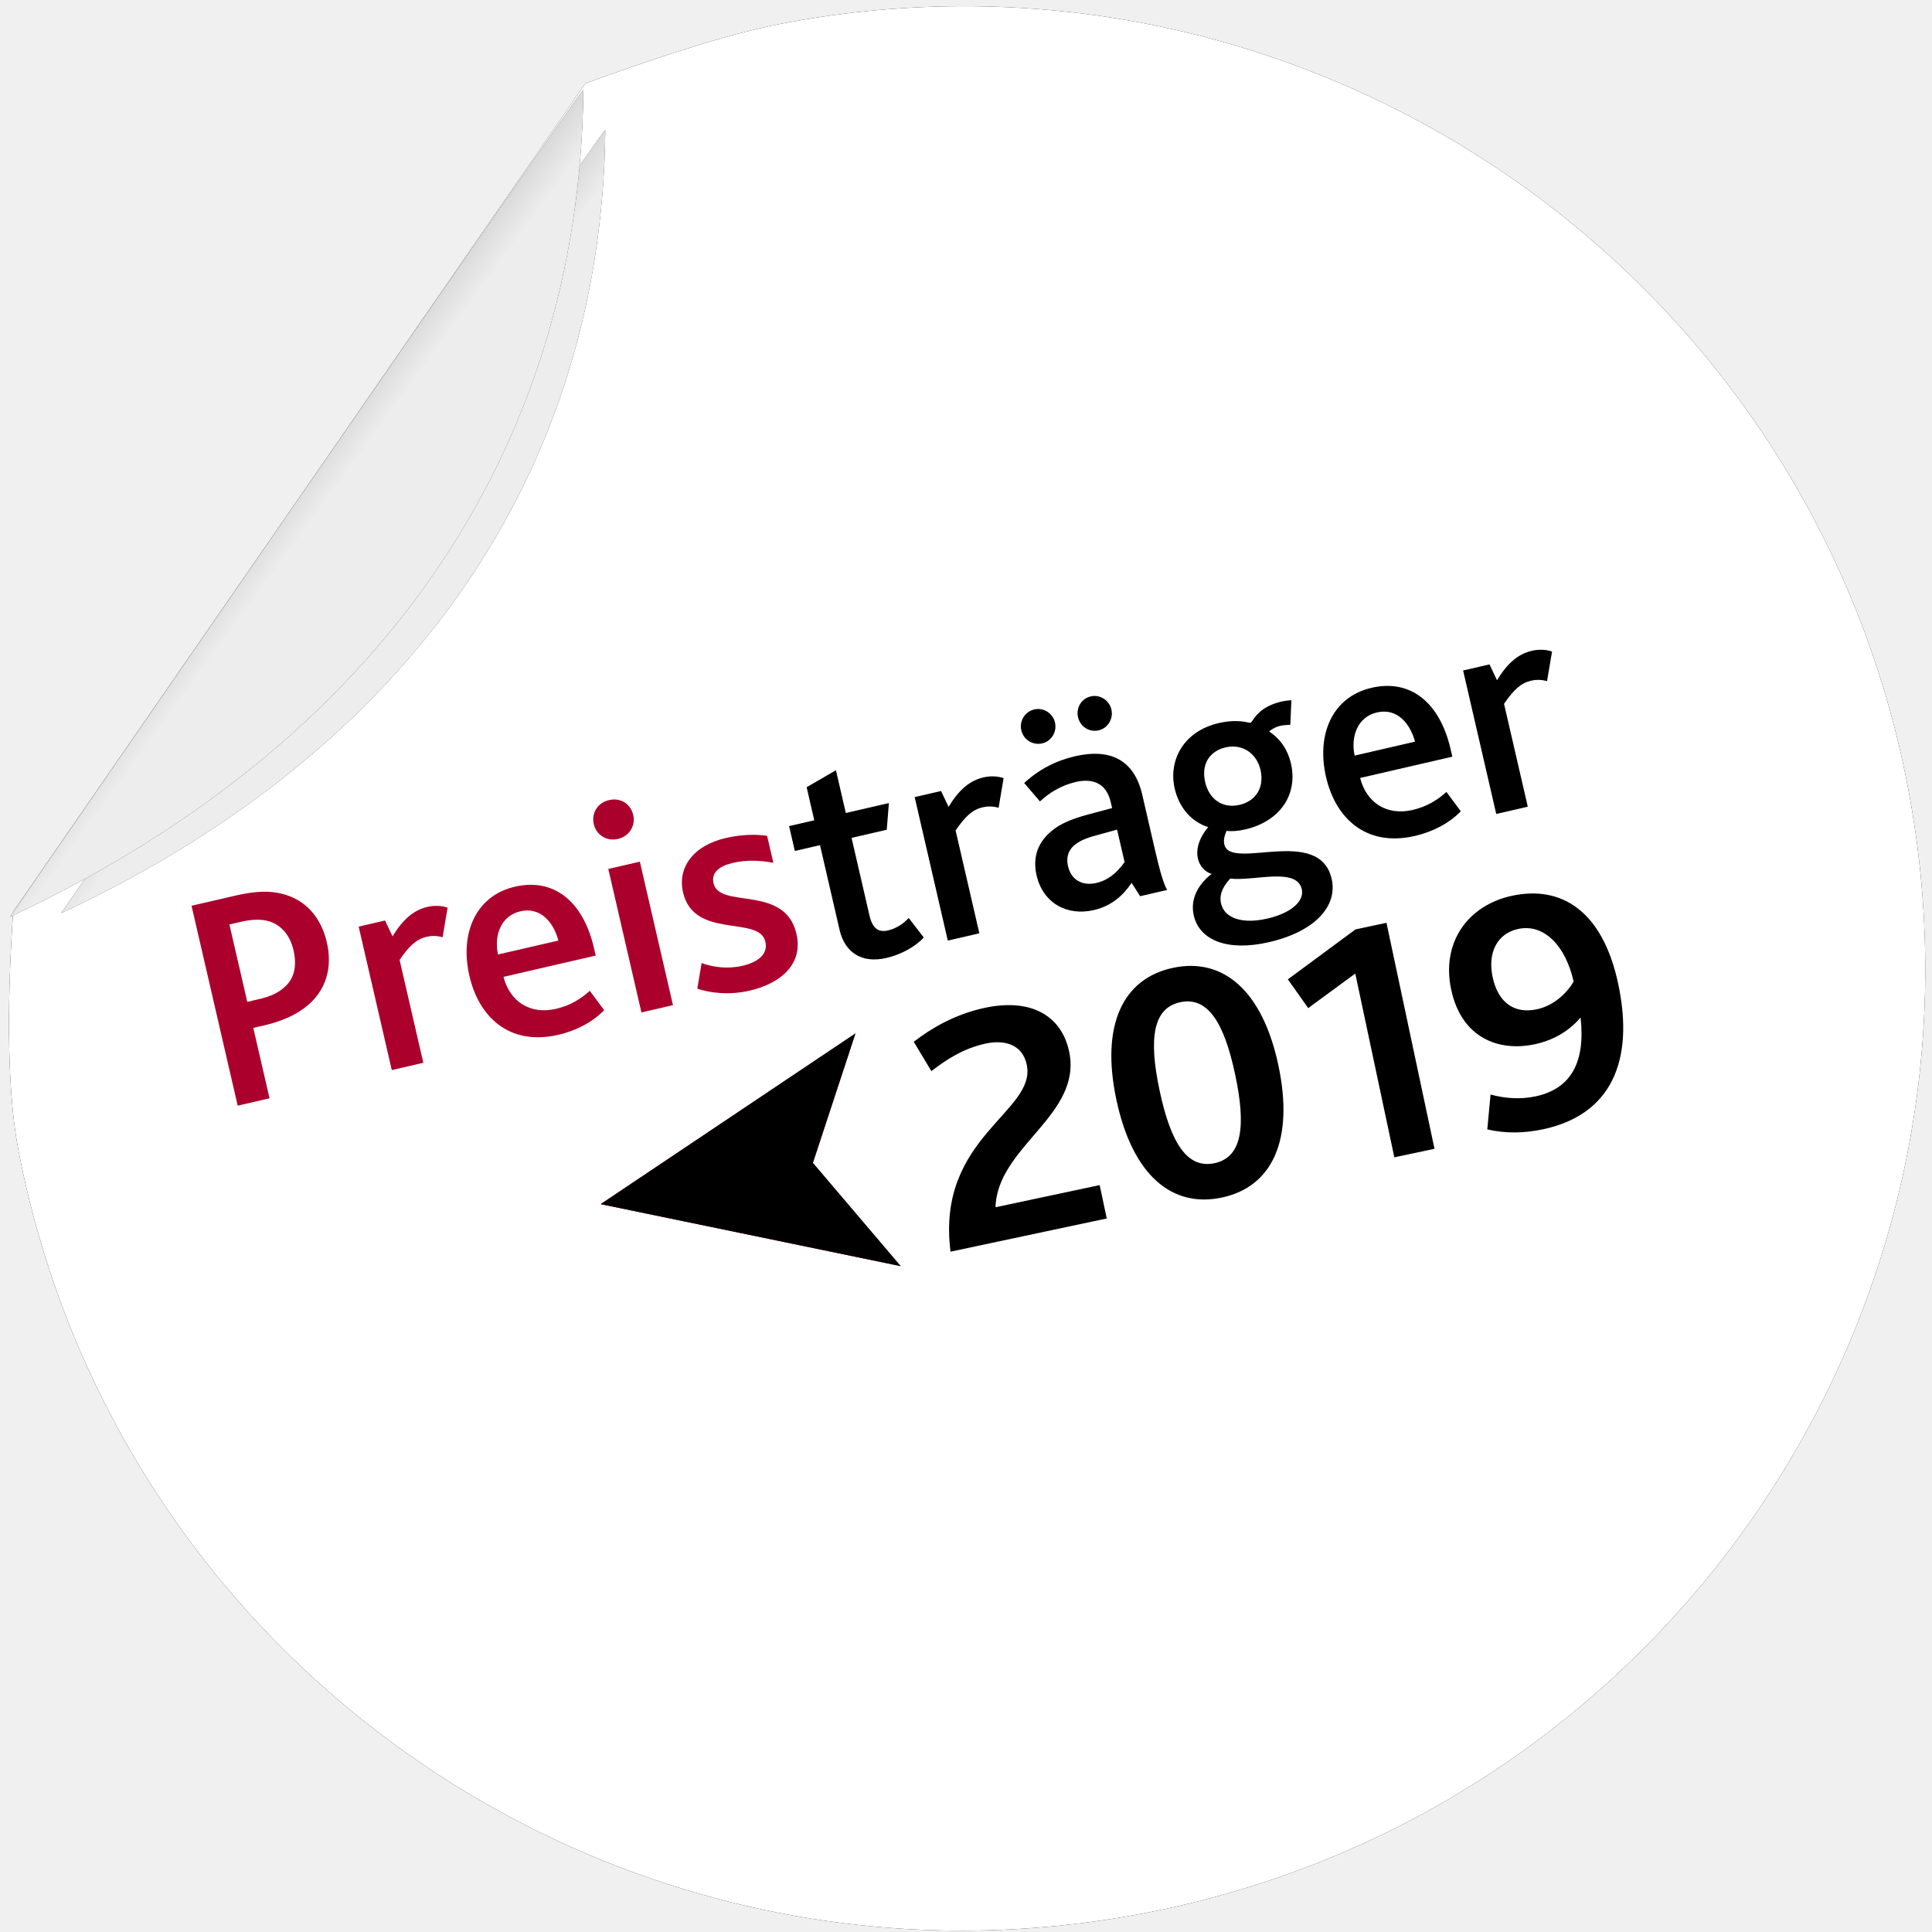
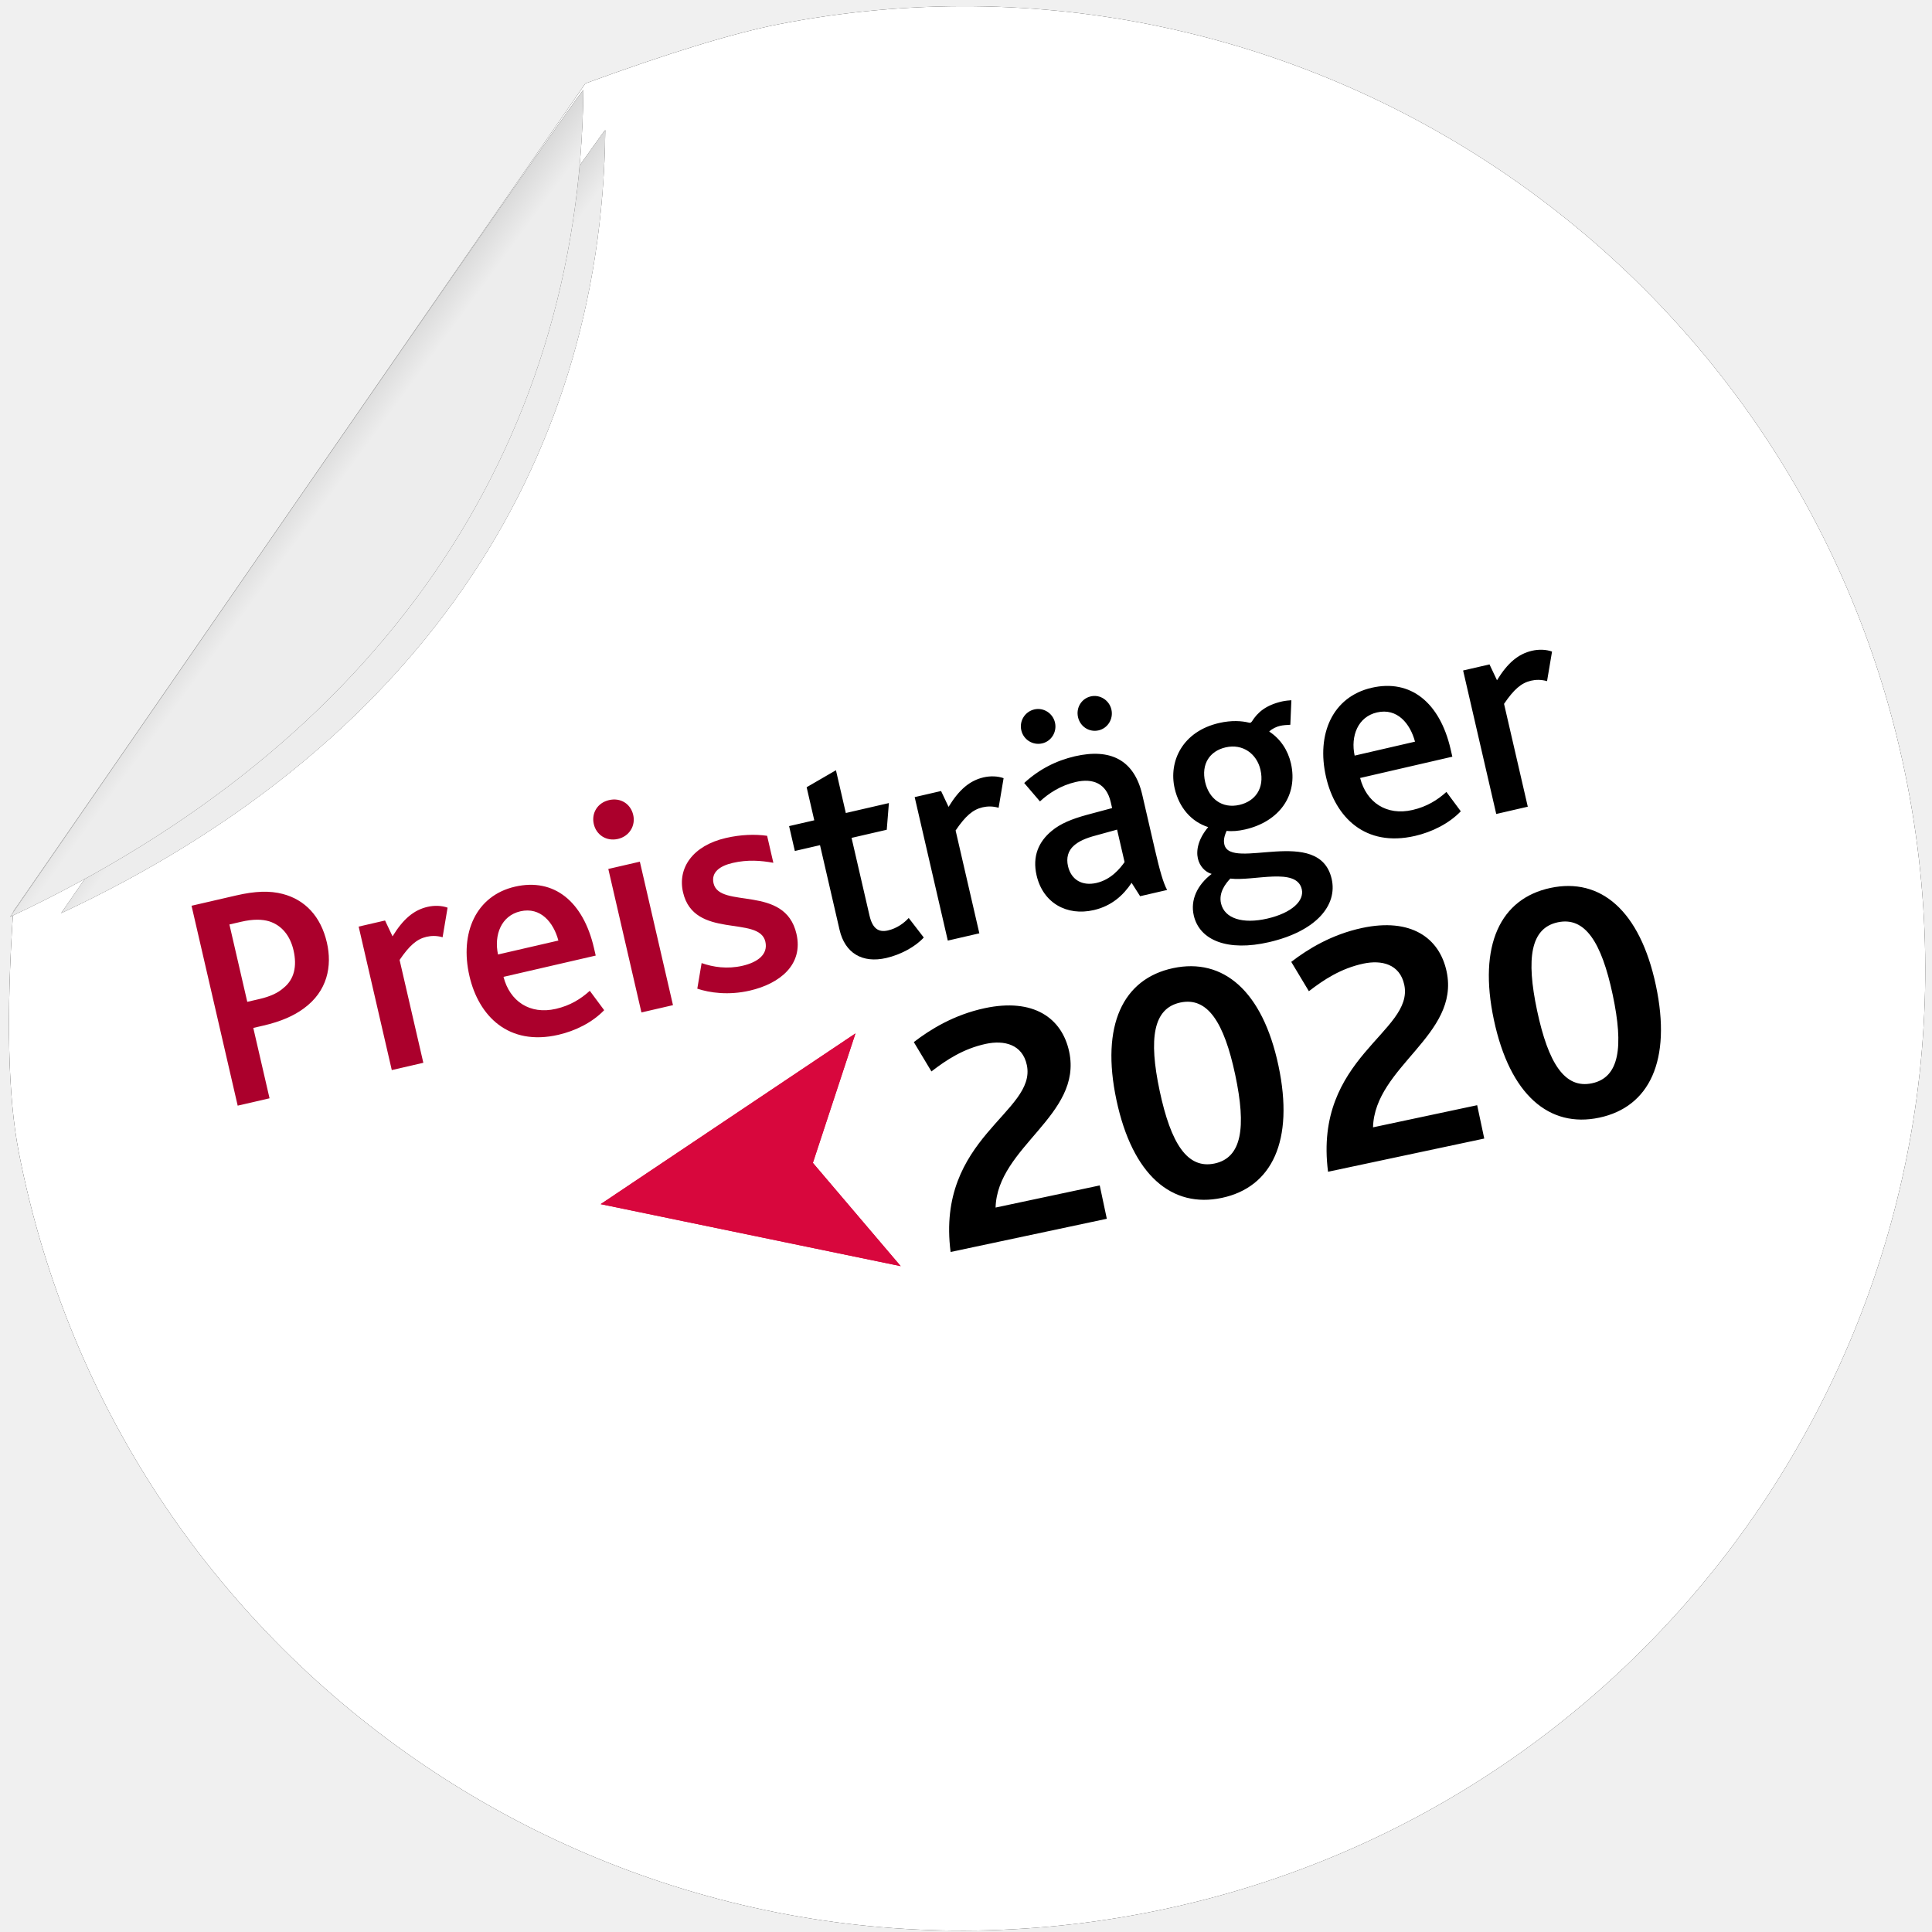
<svg xmlns="http://www.w3.org/2000/svg" width="211px" height="211px" viewBox="0 0 211 211" version="1.1">
  <defs>
    <linearGradient x1="54.455%" y1="50%" x2="32.77%" y2="28.546%" id="linearGradient-1">
      <stop stop-color="#FFFFFF" stop-opacity="0.5" offset="0%" />
      <stop stop-color="#000000" stop-opacity="0.5" offset="100%" />
    </linearGradient>
    <linearGradient x1="54.455%" y1="50%" x2="32.77%" y2="27.37%" id="linearGradient-2">
      <stop stop-color="#FFFFFF" stop-opacity="0.5" offset="0%" />
      <stop stop-color="#000000" stop-opacity="0.5" offset="100%" />
    </linearGradient>
    <linearGradient x1="54.455%" y1="50%" x2="32.77%" y2="28.488%" id="linearGradient-3">
      <stop stop-color="#FFFFFF" stop-opacity="0.5" offset="0%" />
      <stop stop-color="#000000" stop-opacity="0.5" offset="100%" />
    </linearGradient>
    <linearGradient x1="54.455%" y1="50%" x2="32.77%" y2="27.37%" id="linearGradient-4">
      <stop stop-color="#FFFFFF" stop-opacity="0.5" offset="0%" />
      <stop stop-color="#000000" stop-opacity="0.5" offset="100%" />
    </linearGradient>
  </defs>
-   <g id="Page-1" stroke="none" stroke-width="1" fill="none" fill-rule="evenodd">
-     <g id="badge_winners" transform="translate(-18, -18)">
-       <g transform="translate(123.692, 124.1074) rotate(-11) translate(-123.692, -124.1074) translate(18.19202, 18.60737)">
+   <g id="image-upload" stroke="none" stroke-width="1" fill="none" fill-rule="evenodd">
+     <g id="badge_winners" transform="translate(-18, -18)" fill-rule="nonzero">
+       <g id="Group" transform="translate(123.692, 124.1074) rotate(-11) translate(-123.692, -124.1074) translate(18.19202, 18.60737)">
        <g id="Group-7" transform="translate(0, 0)">
          <g id="Oval-4">
-             <g id="path-1-link" fill="#000000" fill-rule="nonzero">
+             <g id="path-1-link" fill="#000000">
              <path d="M105.065,210.13 C163.091,210.13 210.13,163.091 210.13,105.065 C210.13,47.039 163.091,0 105.065,0 C100.022,0 92.671,0.773 83.011,2.319 L4.405,79.189 C1.468,90.286 0,98.912 0,105.065 C0,163.091 47.039,210.13 105.065,210.13 Z" id="path-1" />
            </g>
            <g id="path-1-link" fill="#FFFFFF">
              <path d="M105.065,210.13 C163.091,210.13 210.13,163.091 210.13,105.065 C210.13,47.039 163.091,0 105.065,0 C100.022,0 92.671,0.773 83.011,2.319 L4.405,79.189 C1.468,90.286 0,98.912 0,105.065 C0,163.091 47.039,210.13 105.065,210.13 Z" id="path-1" />
            </g>
          </g>
          <g id="Oval-4-Copy" transform="translate(9, 7)">
-             <g id="path-4-link" fill="#000000" fill-rule="nonzero">
+             <g id="path-4-link" fill="#000000">
              <path d="M0.529,73.343 C41.588,63.055 67.687,37.174 75.173,0.748 C75.283,0.213 0.529,73.343 0.529,73.343 Z" id="path-4" />
            </g>
            <g id="path-4-link" fill="#DBDBDB">
              <path d="M0.529,73.343 C41.588,63.055 67.687,37.174 75.173,0.748 C75.283,0.213 0.529,73.343 0.529,73.343 Z" id="path-4" />
            </g>
            <g id="path-4-link" fill="url(#linearGradient-2)">
              <path d="M0.529,73.343 C41.588,63.055 67.687,37.174 75.173,0.748 C75.283,0.213 0.529,73.343 0.529,73.343 Z" id="path-4" />
            </g>
          </g>
          <g id="Oval-4-Copy-2" transform="translate(3, 2)">
-             <g id="path-6-link" fill="#000000" fill-rule="nonzero">
+             <g id="path-6-link" fill="#000000">
              <path d="M0.984,77.67 C44.259,66.803 71.768,39.466 79.658,0.991 C79.774,0.425 0.984,77.67 0.984,77.67 Z" id="path-6" />
            </g>
            <g id="path-6-link" fill="#DBDBDB">
              <path d="M0.984,77.67 C44.259,66.803 71.768,39.466 79.658,0.991 C79.774,0.425 0.984,77.67 0.984,77.67 Z" id="path-6" />
            </g>
            <g id="path-6-link" fill="url(#linearGradient-4)">
              <path d="M0.984,77.67 C44.259,66.803 71.768,39.466 79.658,0.991 C79.774,0.425 0.984,77.67 0.984,77.67 Z" id="path-6" />
            </g>
          </g>
        </g>
-         <path d="M97.594,134.497 C98.62,121.919 109.982,121.539 109.982,116.257 C109.982,113.939 108.12,113.065 106.106,113.065 C103.56,113.065 101.47,113.901 99.646,114.775 L98.43,111.241 C100.482,110.253 103.37,109.227 106.79,109.227 C112.186,109.227 114.808,112.001 114.808,115.801 C114.808,122.907 104.966,124.313 103.408,130.773 L115.036,130.773 L115.036,134.497 L97.594,134.497 Z M127.804,134.877 C122.218,134.877 118.76,130.431 118.76,122.033 C118.76,113.673 122.218,109.227 127.804,109.227 C133.39,109.227 136.848,113.673 136.848,122.033 C136.848,130.431 133.39,134.877 127.804,134.877 Z M127.804,131.039 C130.844,131.039 132.022,127.923 132.022,122.033 C132.022,116.181 130.844,113.065 127.804,113.065 C124.764,113.065 123.586,116.181 123.586,122.033 C123.586,127.923 124.764,131.039 127.804,131.039 Z M147.146,134.497 L147.146,113.977 L141.332,116.599 L139.812,113.065 L148.172,109.265 L151.63,109.265 L151.63,134.497 L147.146,134.497 Z M163.676,134.877 C161.586,134.877 159.572,134.497 157.71,133.623 L158.85,129.975 C160.256,130.697 161.89,131.191 163.6,131.191 C167.514,131.191 169.718,128.759 170.212,123.819 L170.174,123.819 C168.692,124.959 166.83,125.605 164.702,125.605 C160.712,125.605 157.026,123.287 157.026,117.853 C157.026,112.647 160.674,109.227 165.69,109.227 C171.124,109.227 175,112.837 175,121.045 C175,129.747 171.2,134.877 163.676,134.877 Z M165.728,121.919 C167.59,121.919 169.3,120.893 170.288,119.791 C170.25,115.763 168.426,112.913 165.576,112.913 C163.22,112.913 161.738,114.737 161.738,117.473 C161.738,120.285 163.182,121.919 165.728,121.919 Z" id="2019" fill="#000000" fill-rule="nonzero" transform="translate(136.2967, 122.052) rotate(-1) translate(-136.2967, -122.052) " />
-         <path d="M96.767,101.109 C98.365,101.109 100.133,100.632 101.255,99.85 L100.133,97.402 C99.487,97.844 98.603,98.218 97.617,98.218 C96.563,98.218 96.019,97.64 96.019,96.178 L96.019,87.474 L99.963,87.474 L100.847,84.686 L96.019,84.686 L96.019,79.892 L92.483,80.98 L92.483,84.686 L89.661,84.686 L89.661,87.474 L92.483,87.474 L92.483,96.96 C92.483,99.578 94.081,101.109 96.767,101.109 Z M103.737,100.769 L107.273,100.769 L107.273,89.242 C108.667,87.95 109.619,87.44 110.707,87.44 C111.217,87.44 111.795,87.542 112.407,87.882 L113.665,84.856 C113.087,84.482 112.305,84.278 111.557,84.278 C110.027,84.278 108.667,84.958 107.103,86.556 L106.695,84.686 L103.737,84.686 L103.737,100.769 Z M125.293,100.769 L124.715,99.136 C123.525,100.258 122.029,101.109 120.023,101.109 C116.997,101.109 114.787,99.102 114.787,96.008 C114.787,93.866 115.841,92.472 117.473,91.656 C118.595,91.078 119.955,90.874 121.587,90.806 L124.477,90.704 L124.477,90.024 C124.477,87.916 123.151,87.032 121.247,87.032 C119.547,87.032 118.085,87.576 116.963,88.222 L115.739,85.876 C117.643,84.788 119.683,84.278 121.791,84.278 C125.769,84.278 128.013,86.114 128.013,90.024 L128.013,96.212 C128.013,98.524 128.081,99.918 128.319,100.769 L125.293,100.769 Z M124.477,93.118 L122.063,93.22 C120.907,93.254 120.091,93.424 119.479,93.764 C118.731,94.172 118.357,94.886 118.357,95.804 C118.357,97.334 119.377,98.286 120.975,98.286 C122.607,98.286 123.831,97.334 124.477,96.756 L124.477,93.118 Z M118.629,82.102 C119.649,82.102 120.499,81.252 120.499,80.198 C120.499,79.144 119.649,78.294 118.629,78.294 C117.575,78.294 116.725,79.144 116.725,80.198 C116.725,81.252 117.575,82.102 118.629,82.102 Z M124.953,82.102 C125.973,82.102 126.823,81.252 126.823,80.198 C126.823,79.144 125.973,78.294 124.953,78.294 C123.899,78.294 123.083,79.144 123.083,80.198 C123.083,81.252 123.899,82.102 124.953,82.102 Z M137.873,108.826 C133.283,108.826 130.529,106.957 130.529,104.135 C130.529,102.4 131.651,100.972 133.453,100.156 C132.773,99.782 132.365,99 132.365,98.184 C132.365,97.266 132.875,96.11 134.235,95.09 C132.569,94.104 131.617,92.302 131.617,90.16 C131.617,87.1 133.861,84.278 137.941,84.278 C139.369,84.278 140.423,84.618 141.103,84.958 C141.273,85.06 141.341,85.026 141.477,84.924 C142.327,84.074 143.381,83.53 145.183,83.53 C145.557,83.53 145.999,83.598 146.203,83.632 L145.489,86.216 C145.115,86.148 144.707,86.08 144.367,86.08 C143.993,86.08 143.449,86.182 143.075,86.42 C144.095,87.474 144.605,88.868 144.605,90.33 C144.605,93.9 141.953,96.246 138.111,96.246 C137.363,96.246 136.649,96.144 136.105,95.94 C135.663,96.518 135.527,96.926 135.527,97.334 C135.527,100.326 146.101,97.606 146.101,103.624 C146.101,106.582 143.177,108.826 137.873,108.826 Z M138.281,106.276 C141.035,106.276 142.667,105.29 142.667,103.999 C142.667,101.483 137.771,101.993 135.323,101.109 C134.711,101.516 133.725,102.299 133.725,103.522 C133.725,105.222 135.527,106.276 138.281,106.276 Z M138.111,93.492 C139.845,93.492 141.205,92.37 141.205,90.262 C141.205,88.494 139.981,87.032 138.043,87.032 C136.275,87.032 135.017,88.188 135.017,90.228 C135.017,92.064 136.139,93.492 138.111,93.492 Z M156.029,101.109 C150.419,101.109 148.005,97.13 148.005,92.676 C148.005,87.814 150.691,84.278 155.043,84.278 C159.429,84.278 161.945,87.542 161.945,92.744 L161.945,93.594 L151.609,93.594 C151.677,96.348 153.479,98.286 156.403,98.286 C158.001,98.286 159.293,97.844 160.449,97.198 L161.503,99.612 C159.939,100.632 157.933,101.109 156.029,101.109 Z M151.575,91.078 L158.341,91.078 C158.273,89.038 157.287,87.032 155.009,87.032 C152.867,87.032 151.609,88.902 151.575,91.078 Z M165.209,100.769 L168.745,100.769 L168.745,89.242 C170.139,87.95 171.091,87.44 172.179,87.44 C172.689,87.44 173.267,87.542 173.879,87.882 L175.137,84.856 C174.559,84.482 173.777,84.278 173.029,84.278 C171.499,84.278 170.139,84.958 168.575,86.556 L168.167,84.686 L165.209,84.686 L165.209,100.769 Z" id="träger" fill="#000000" fill-rule="nonzero" transform="translate(132.3986, 93.5605) rotate(-2) translate(-132.3986, -93.5605) " />
-         <path d="M24.016,103.557 L24.016,81.151 L29.014,81.151 C31.156,81.151 32.72,81.457 34.012,82.137 C36.222,83.293 37.514,85.435 37.514,88.393 C37.514,91.011 36.392,93.595 33.4,94.853 C32.21,95.363 30.714,95.669 28.708,95.669 L27.586,95.669 L27.586,103.557 L24.016,103.557 Z M27.586,92.745 L28.946,92.745 C30.17,92.745 31.088,92.541 31.768,92.167 C33.128,91.521 33.774,90.195 33.774,88.393 C33.774,86.795 33.162,85.469 31.904,84.721 C31.19,84.313 30.238,84.075 28.912,84.075 L27.586,84.075 L27.586,92.745 Z M41.288,103.557 L44.824,103.557 L44.824,92.031 C46.218,90.739 47.17,90.229 48.258,90.229 C48.768,90.229 49.346,90.331 49.958,90.671 L51.216,87.645 C50.638,87.271 49.856,87.067 49.108,87.067 C47.578,87.067 46.218,87.747 44.654,89.345 L44.246,87.475 L41.288,87.475 L41.288,103.557 Z M59.886,103.897 C54.276,103.897 51.862,99.919 51.862,95.465 C51.862,90.603 54.548,87.067 58.9,87.067 C63.286,87.067 65.802,90.331 65.802,95.533 L65.802,96.383 L55.466,96.383 C55.534,99.137 57.336,101.075 60.26,101.075 C61.858,101.075 63.15,100.633 64.306,99.987 L65.36,102.401 C63.796,103.421 61.79,103.897 59.886,103.897 Z M55.432,93.867 L62.198,93.867 C62.13,91.827 61.144,89.821 58.866,89.821 C56.724,89.821 55.466,91.691 55.432,93.867 Z M69.27,103.557 L72.806,103.557 L72.806,87.475 L69.27,87.475 L69.27,103.557 Z M71.038,84.517 C72.296,84.517 73.248,83.565 73.248,82.341 C73.248,81.083 72.33,80.165 71.038,80.165 C69.746,80.165 68.828,81.117 68.828,82.341 C68.828,83.565 69.746,84.517 71.038,84.517 Z M75.798,102.401 C77.022,103.149 78.96,103.897 81.34,103.897 C84.74,103.897 87.698,102.435 87.698,99.001 C87.698,93.425 80.116,94.513 80.116,91.589 C80.116,90.331 81.238,89.889 82.666,89.889 C84.332,89.889 85.726,90.331 86.984,90.875 L86.984,87.849 C85.76,87.373 84.23,87.067 82.53,87.067 C78.824,87.067 76.648,89.073 76.648,91.793 C76.648,97.131 84.196,96.077 84.196,99.069 C84.196,100.497 82.87,101.075 81.17,101.075 C79.47,101.075 78.008,100.497 76.886,99.783 L75.798,102.401 Z" id="Preis" fill="#AB002C" fill-rule="nonzero" transform="translate(55.85686, 92.03075) rotate(-2) translate(-55.85686, -92.03075) " />
-         <g id="Path-2" transform="translate(61, 109)">
-           <g id="path-8-link" fill="#D8073D">
+         <path d="M115.036,134.497 L115.036,130.773 L103.408,130.773 C104.966,124.313 114.808,122.907 114.808,115.801 C114.808,112.001 112.186,109.227 106.79,109.227 C103.37,109.227 100.482,110.253 98.43,111.241 L99.646,114.775 C101.47,113.901 103.56,113.065 106.106,113.065 C108.12,113.065 109.982,113.939 109.982,116.257 C109.982,121.539 98.62,121.919 97.594,134.497 L115.036,134.497 Z M127.804,134.877 C133.39,134.877 136.848,130.431 136.848,122.033 C136.848,113.673 133.39,109.227 127.804,109.227 C122.218,109.227 118.76,113.673 118.76,122.033 C118.76,130.431 122.218,134.877 127.804,134.877 Z M127.804,131.039 C124.764,131.039 123.586,127.923 123.586,122.033 C123.586,116.181 124.764,113.065 127.804,113.065 C130.844,113.065 132.022,116.181 132.022,122.033 C132.022,127.923 130.844,131.039 127.804,131.039 Z M157.178,134.497 L157.178,130.773 L145.55,130.773 C147.108,124.313 156.95,122.907 156.95,115.801 C156.95,112.001 154.328,109.227 148.932,109.227 C145.512,109.227 142.624,110.253 140.572,111.241 L141.788,114.775 C143.612,113.901 145.702,113.065 148.248,113.065 C150.262,113.065 152.124,113.939 152.124,116.257 C152.124,121.539 140.762,121.919 139.736,134.497 L157.178,134.497 Z M169.946,134.877 C175.532,134.877 178.99,130.431 178.99,122.033 C178.99,113.673 175.532,109.227 169.946,109.227 C164.36,109.227 160.902,113.673 160.902,122.033 C160.902,130.431 164.36,134.877 169.946,134.877 Z M169.946,131.039 C166.906,131.039 165.728,127.923 165.728,122.033 C165.728,116.181 166.906,113.065 169.946,113.065 C172.986,113.065 174.164,116.181 174.164,122.033 C174.164,127.923 172.986,131.039 169.946,131.039 Z" id="2020" fill="#000000" transform="translate(138.2917, 122.052) rotate(-1) translate(-138.2917, -122.052) " />
+         <path d="M96.767,101.109 C98.365,101.109 100.133,100.632 101.255,99.85 L100.133,97.402 C99.487,97.844 98.603,98.218 97.617,98.218 C96.563,98.218 96.019,97.64 96.019,96.178 L96.019,87.474 L99.963,87.474 L100.847,84.686 L96.019,84.686 L96.019,79.892 L92.483,80.98 L92.483,84.686 L89.661,84.686 L89.661,87.474 L92.483,87.474 L92.483,96.96 C92.483,99.578 94.081,101.109 96.767,101.109 Z M103.737,100.769 L107.273,100.769 L107.273,89.242 C108.667,87.95 109.619,87.44 110.707,87.44 C111.217,87.44 111.795,87.542 112.407,87.882 L113.665,84.856 C113.087,84.482 112.305,84.278 111.557,84.278 C110.027,84.278 108.667,84.958 107.103,86.556 L106.695,84.686 L103.737,84.686 L103.737,100.769 Z M125.293,100.769 L124.715,99.136 C123.525,100.258 122.029,101.109 120.023,101.109 C116.997,101.109 114.787,99.102 114.787,96.008 C114.787,93.866 115.841,92.472 117.473,91.656 C118.595,91.078 119.955,90.874 121.587,90.806 L124.477,90.704 L124.477,90.024 C124.477,87.916 123.151,87.032 121.247,87.032 C119.547,87.032 118.085,87.576 116.963,88.222 L115.739,85.876 C117.643,84.788 119.683,84.278 121.791,84.278 C125.769,84.278 128.013,86.114 128.013,90.024 L128.013,96.212 C128.013,98.524 128.081,99.918 128.319,100.769 L125.293,100.769 Z M124.477,93.118 L122.063,93.22 C120.907,93.254 120.091,93.424 119.479,93.764 C118.731,94.172 118.357,94.886 118.357,95.804 C118.357,97.334 119.377,98.286 120.975,98.286 C122.607,98.286 123.831,97.334 124.477,96.756 L124.477,93.118 Z M118.629,82.102 C119.649,82.102 120.499,81.252 120.499,80.198 C120.499,79.144 119.649,78.294 118.629,78.294 C117.575,78.294 116.725,79.144 116.725,80.198 C116.725,81.252 117.575,82.102 118.629,82.102 Z M124.953,82.102 C125.973,82.102 126.823,81.252 126.823,80.198 C126.823,79.144 125.973,78.294 124.953,78.294 C123.899,78.294 123.083,79.144 123.083,80.198 C123.083,81.252 123.899,82.102 124.953,82.102 Z M137.873,108.826 C133.283,108.826 130.529,106.957 130.529,104.135 C130.529,102.4 131.651,100.972 133.453,100.156 C132.773,99.782 132.365,99 132.365,98.184 C132.365,97.266 132.875,96.11 134.235,95.09 C132.569,94.104 131.617,92.302 131.617,90.16 C131.617,87.1 133.861,84.278 137.941,84.278 C139.369,84.278 140.423,84.618 141.103,84.958 C141.273,85.06 141.341,85.026 141.477,84.924 C142.327,84.074 143.381,83.53 145.183,83.53 C145.557,83.53 145.999,83.598 146.203,83.632 L145.489,86.216 C145.115,86.148 144.707,86.08 144.367,86.08 C143.993,86.08 143.449,86.182 143.075,86.42 C144.095,87.474 144.605,88.868 144.605,90.33 C144.605,93.9 141.953,96.246 138.111,96.246 C137.363,96.246 136.649,96.144 136.105,95.94 C135.663,96.518 135.527,96.926 135.527,97.334 C135.527,100.326 146.101,97.606 146.101,103.624 C146.101,106.582 143.177,108.826 137.873,108.826 Z M138.281,106.276 C141.035,106.276 142.667,105.29 142.667,103.999 C142.667,101.483 137.771,101.993 135.323,101.109 C134.711,101.516 133.725,102.299 133.725,103.522 C133.725,105.222 135.527,106.276 138.281,106.276 Z M138.111,93.492 C139.845,93.492 141.205,92.37 141.205,90.262 C141.205,88.494 139.981,87.032 138.043,87.032 C136.275,87.032 135.017,88.188 135.017,90.228 C135.017,92.064 136.139,93.492 138.111,93.492 Z M156.029,101.109 C150.419,101.109 148.005,97.13 148.005,92.676 C148.005,87.814 150.691,84.278 155.043,84.278 C159.429,84.278 161.945,87.542 161.945,92.744 L161.945,93.594 L151.609,93.594 C151.677,96.348 153.479,98.286 156.403,98.286 C158.001,98.286 159.293,97.844 160.449,97.198 L161.503,99.612 C159.939,100.632 157.933,101.109 156.029,101.109 Z M151.575,91.078 L158.341,91.078 C158.273,89.038 157.287,87.032 155.009,87.032 C152.867,87.032 151.609,88.902 151.575,91.078 Z M165.209,100.769 L168.745,100.769 L168.745,89.242 C170.139,87.95 171.091,87.44 172.179,87.44 C172.689,87.44 173.267,87.542 173.879,87.882 L175.137,84.856 C174.559,84.482 173.777,84.278 173.029,84.278 C171.499,84.278 170.139,84.958 168.575,86.556 L168.167,84.686 L165.209,84.686 L165.209,100.769 Z" id="träger" fill="#000000" transform="translate(132.3986, 93.5605) rotate(-2) translate(-132.3986, -93.5605) " />
+         <path d="M24.016,103.557 L24.016,81.151 L29.014,81.151 C31.156,81.151 32.72,81.457 34.012,82.137 C36.222,83.293 37.514,85.435 37.514,88.393 C37.514,91.011 36.392,93.595 33.4,94.853 C32.21,95.363 30.714,95.669 28.708,95.669 L27.586,95.669 L27.586,103.557 L24.016,103.557 Z M27.586,92.745 L28.946,92.745 C30.17,92.745 31.088,92.541 31.768,92.167 C33.128,91.521 33.774,90.195 33.774,88.393 C33.774,86.795 33.162,85.469 31.904,84.721 C31.19,84.313 30.238,84.075 28.912,84.075 L27.586,84.075 L27.586,92.745 Z M41.288,103.557 L44.824,103.557 L44.824,92.031 C46.218,90.739 47.17,90.229 48.258,90.229 C48.768,90.229 49.346,90.331 49.958,90.671 L51.216,87.645 C50.638,87.271 49.856,87.067 49.108,87.067 C47.578,87.067 46.218,87.747 44.654,89.345 L44.246,87.475 L41.288,87.475 L41.288,103.557 Z M59.886,103.897 C54.276,103.897 51.862,99.919 51.862,95.465 C51.862,90.603 54.548,87.067 58.9,87.067 C63.286,87.067 65.802,90.331 65.802,95.533 L65.802,96.383 L55.466,96.383 C55.534,99.137 57.336,101.075 60.26,101.075 C61.858,101.075 63.15,100.633 64.306,99.987 L65.36,102.401 C63.796,103.421 61.79,103.897 59.886,103.897 Z M55.432,93.867 L62.198,93.867 C62.13,91.827 61.144,89.821 58.866,89.821 C56.724,89.821 55.466,91.691 55.432,93.867 Z M69.27,103.557 L72.806,103.557 L72.806,87.475 L69.27,87.475 L69.27,103.557 Z M71.038,84.517 C72.296,84.517 73.248,83.565 73.248,82.341 C73.248,81.083 72.33,80.165 71.038,80.165 C69.746,80.165 68.828,81.117 68.828,82.341 C68.828,83.565 69.746,84.517 71.038,84.517 Z M75.798,102.401 C77.022,103.149 78.96,103.897 81.34,103.897 C84.74,103.897 87.698,102.435 87.698,99.001 C87.698,93.425 80.116,94.513 80.116,91.589 C80.116,90.331 81.238,89.889 82.666,89.889 C84.332,89.889 85.726,90.331 86.984,90.875 L86.984,87.849 C85.76,87.373 84.23,87.067 82.53,87.067 C78.824,87.067 76.648,89.073 76.648,91.793 C76.648,97.131 84.196,96.077 84.196,99.069 C84.196,100.497 82.87,101.075 81.17,101.075 C79.47,101.075 78.008,100.497 76.886,99.783 L75.798,102.401 Z" id="Preis" fill="#AB002C" transform="translate(55.85686, 92.03075) rotate(-2) translate(-55.85686, -92.03075) " />
+         <g id="Path-2" transform="translate(61, 109)" fill="#D8073D">
+           <g id="path-8-link">
            <polygon id="path-8" points="0.3 13.784 31.173 26.684 23.909 13.784 31.173 0.791" />
          </g>
-           <g id="path-8-link" fill="#000000" fill-rule="nonzero">
+           <g id="path-8-link">
            <polygon id="path-8" points="0.3 13.784 31.173 26.684 23.909 13.784 31.173 0.791" />
          </g>
        </g>
      </g>
    </g>
  </g>
</svg>
